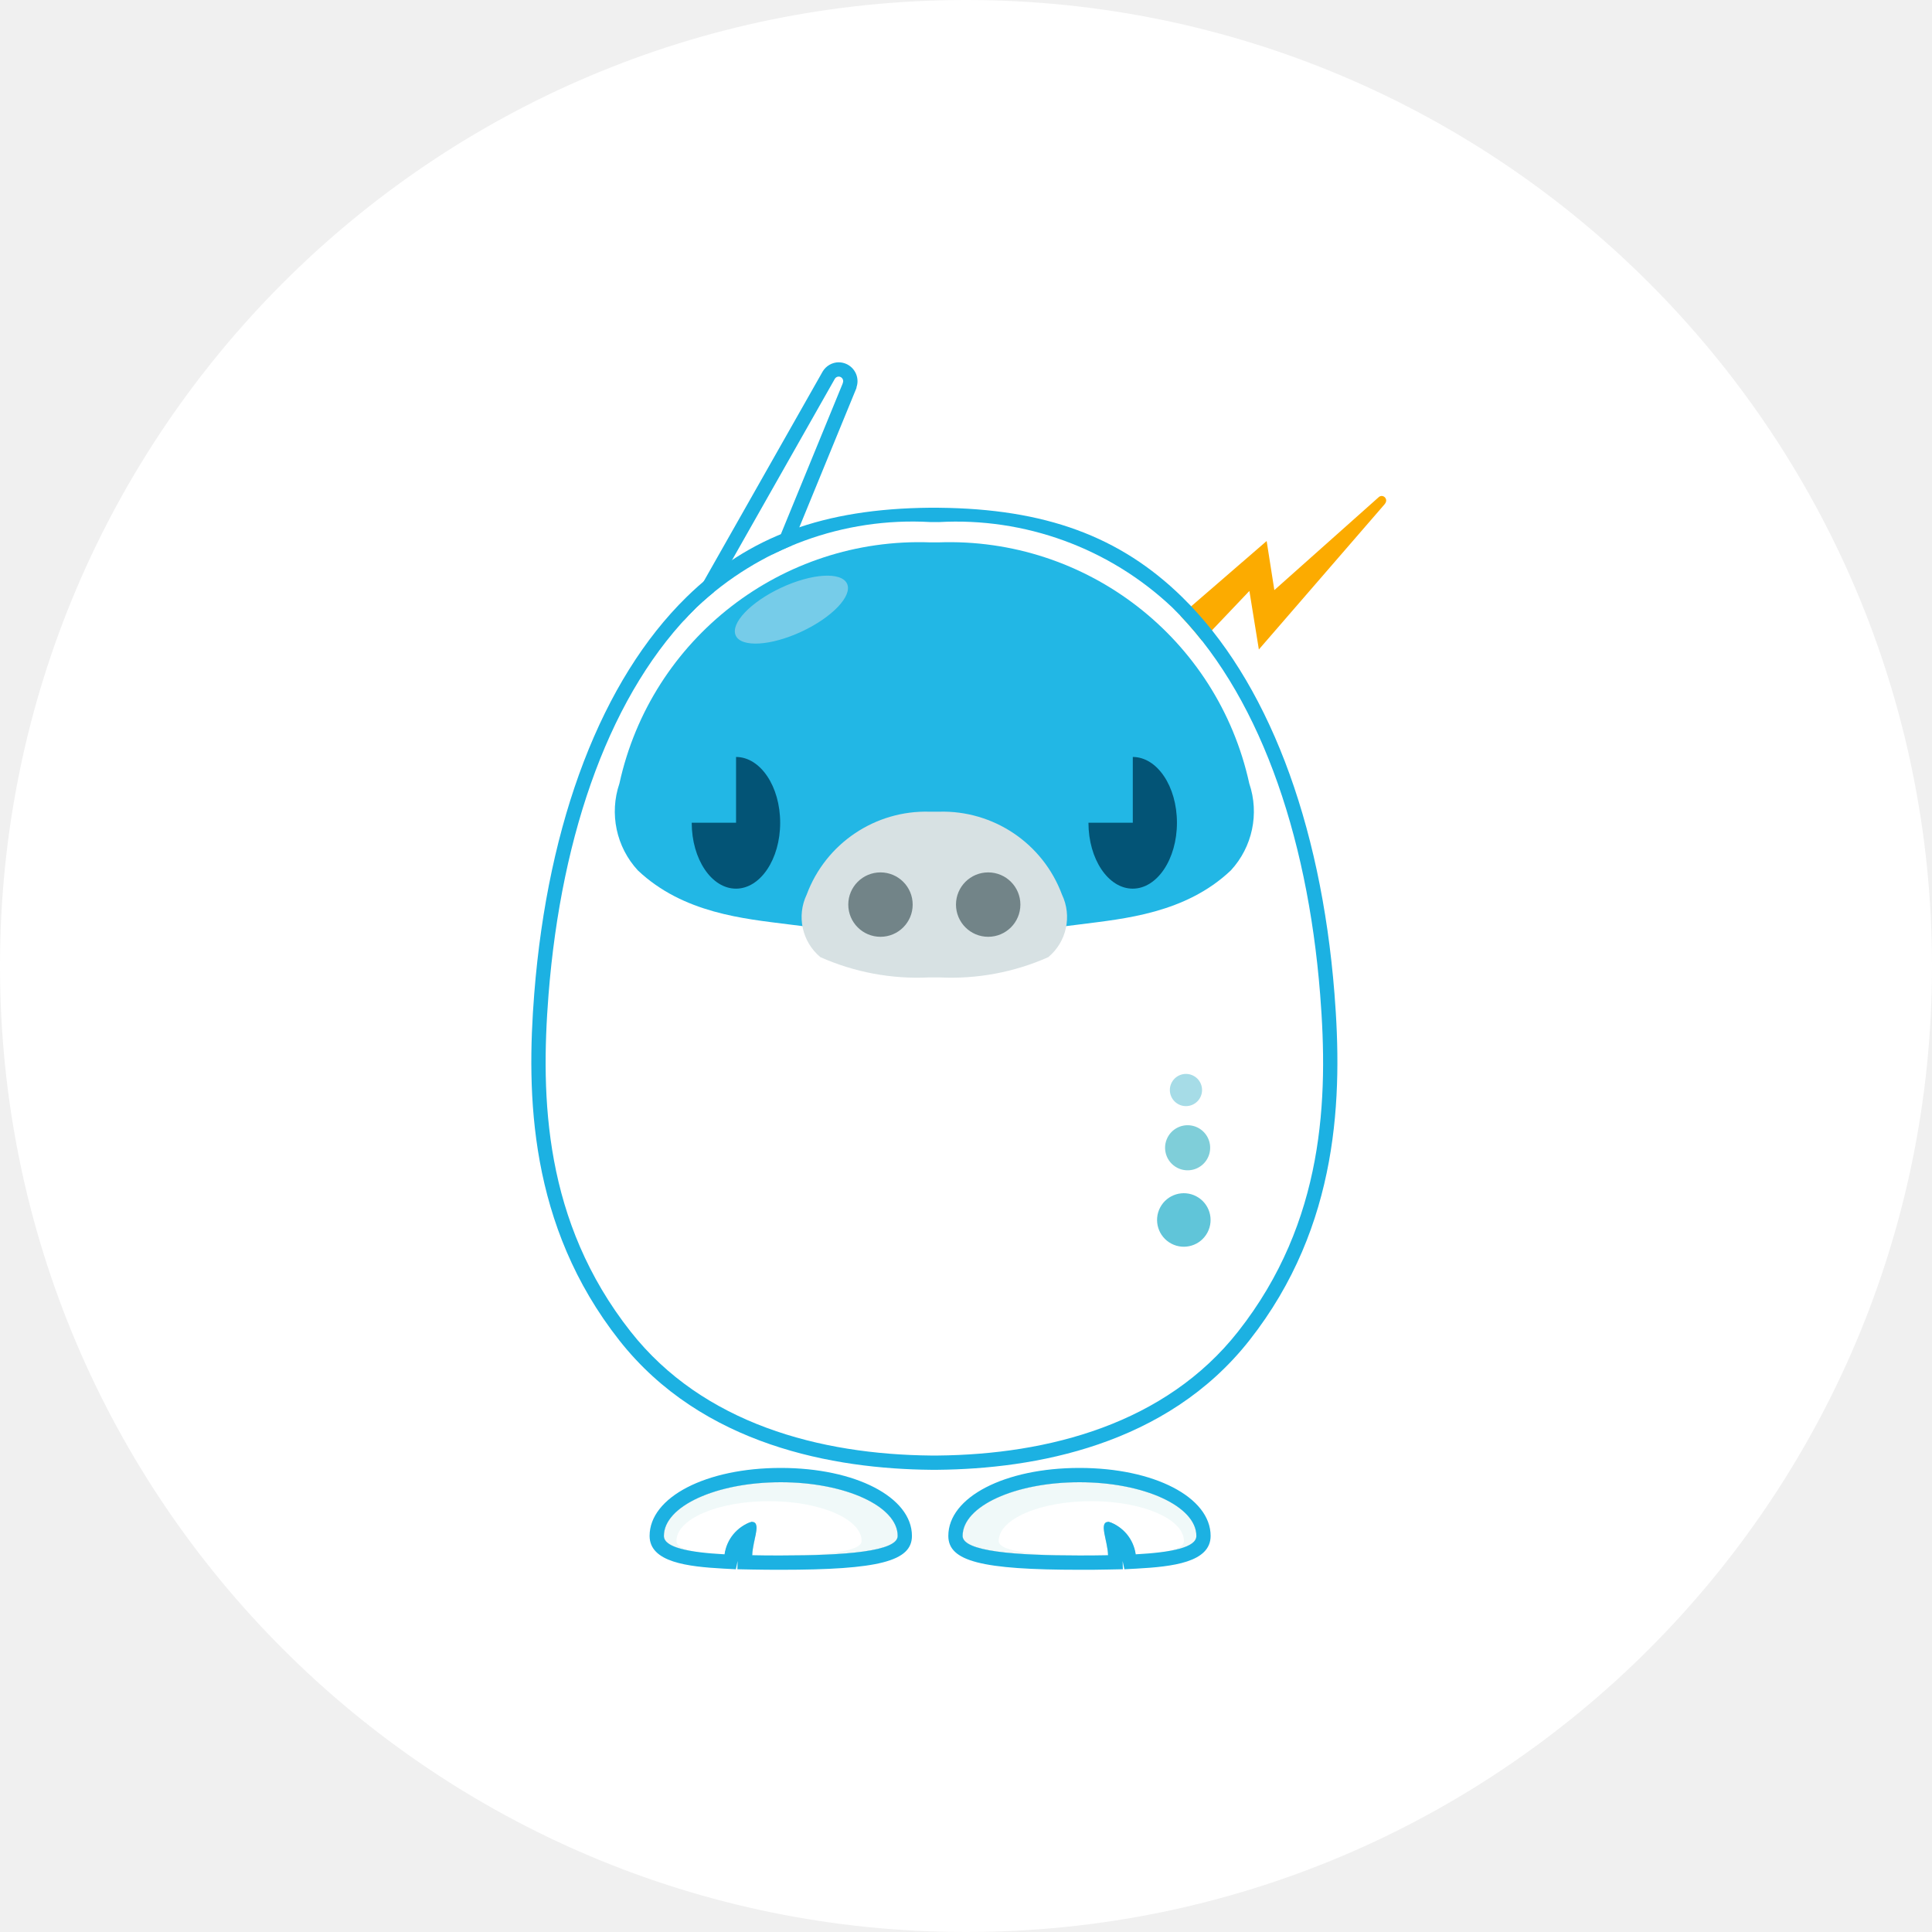
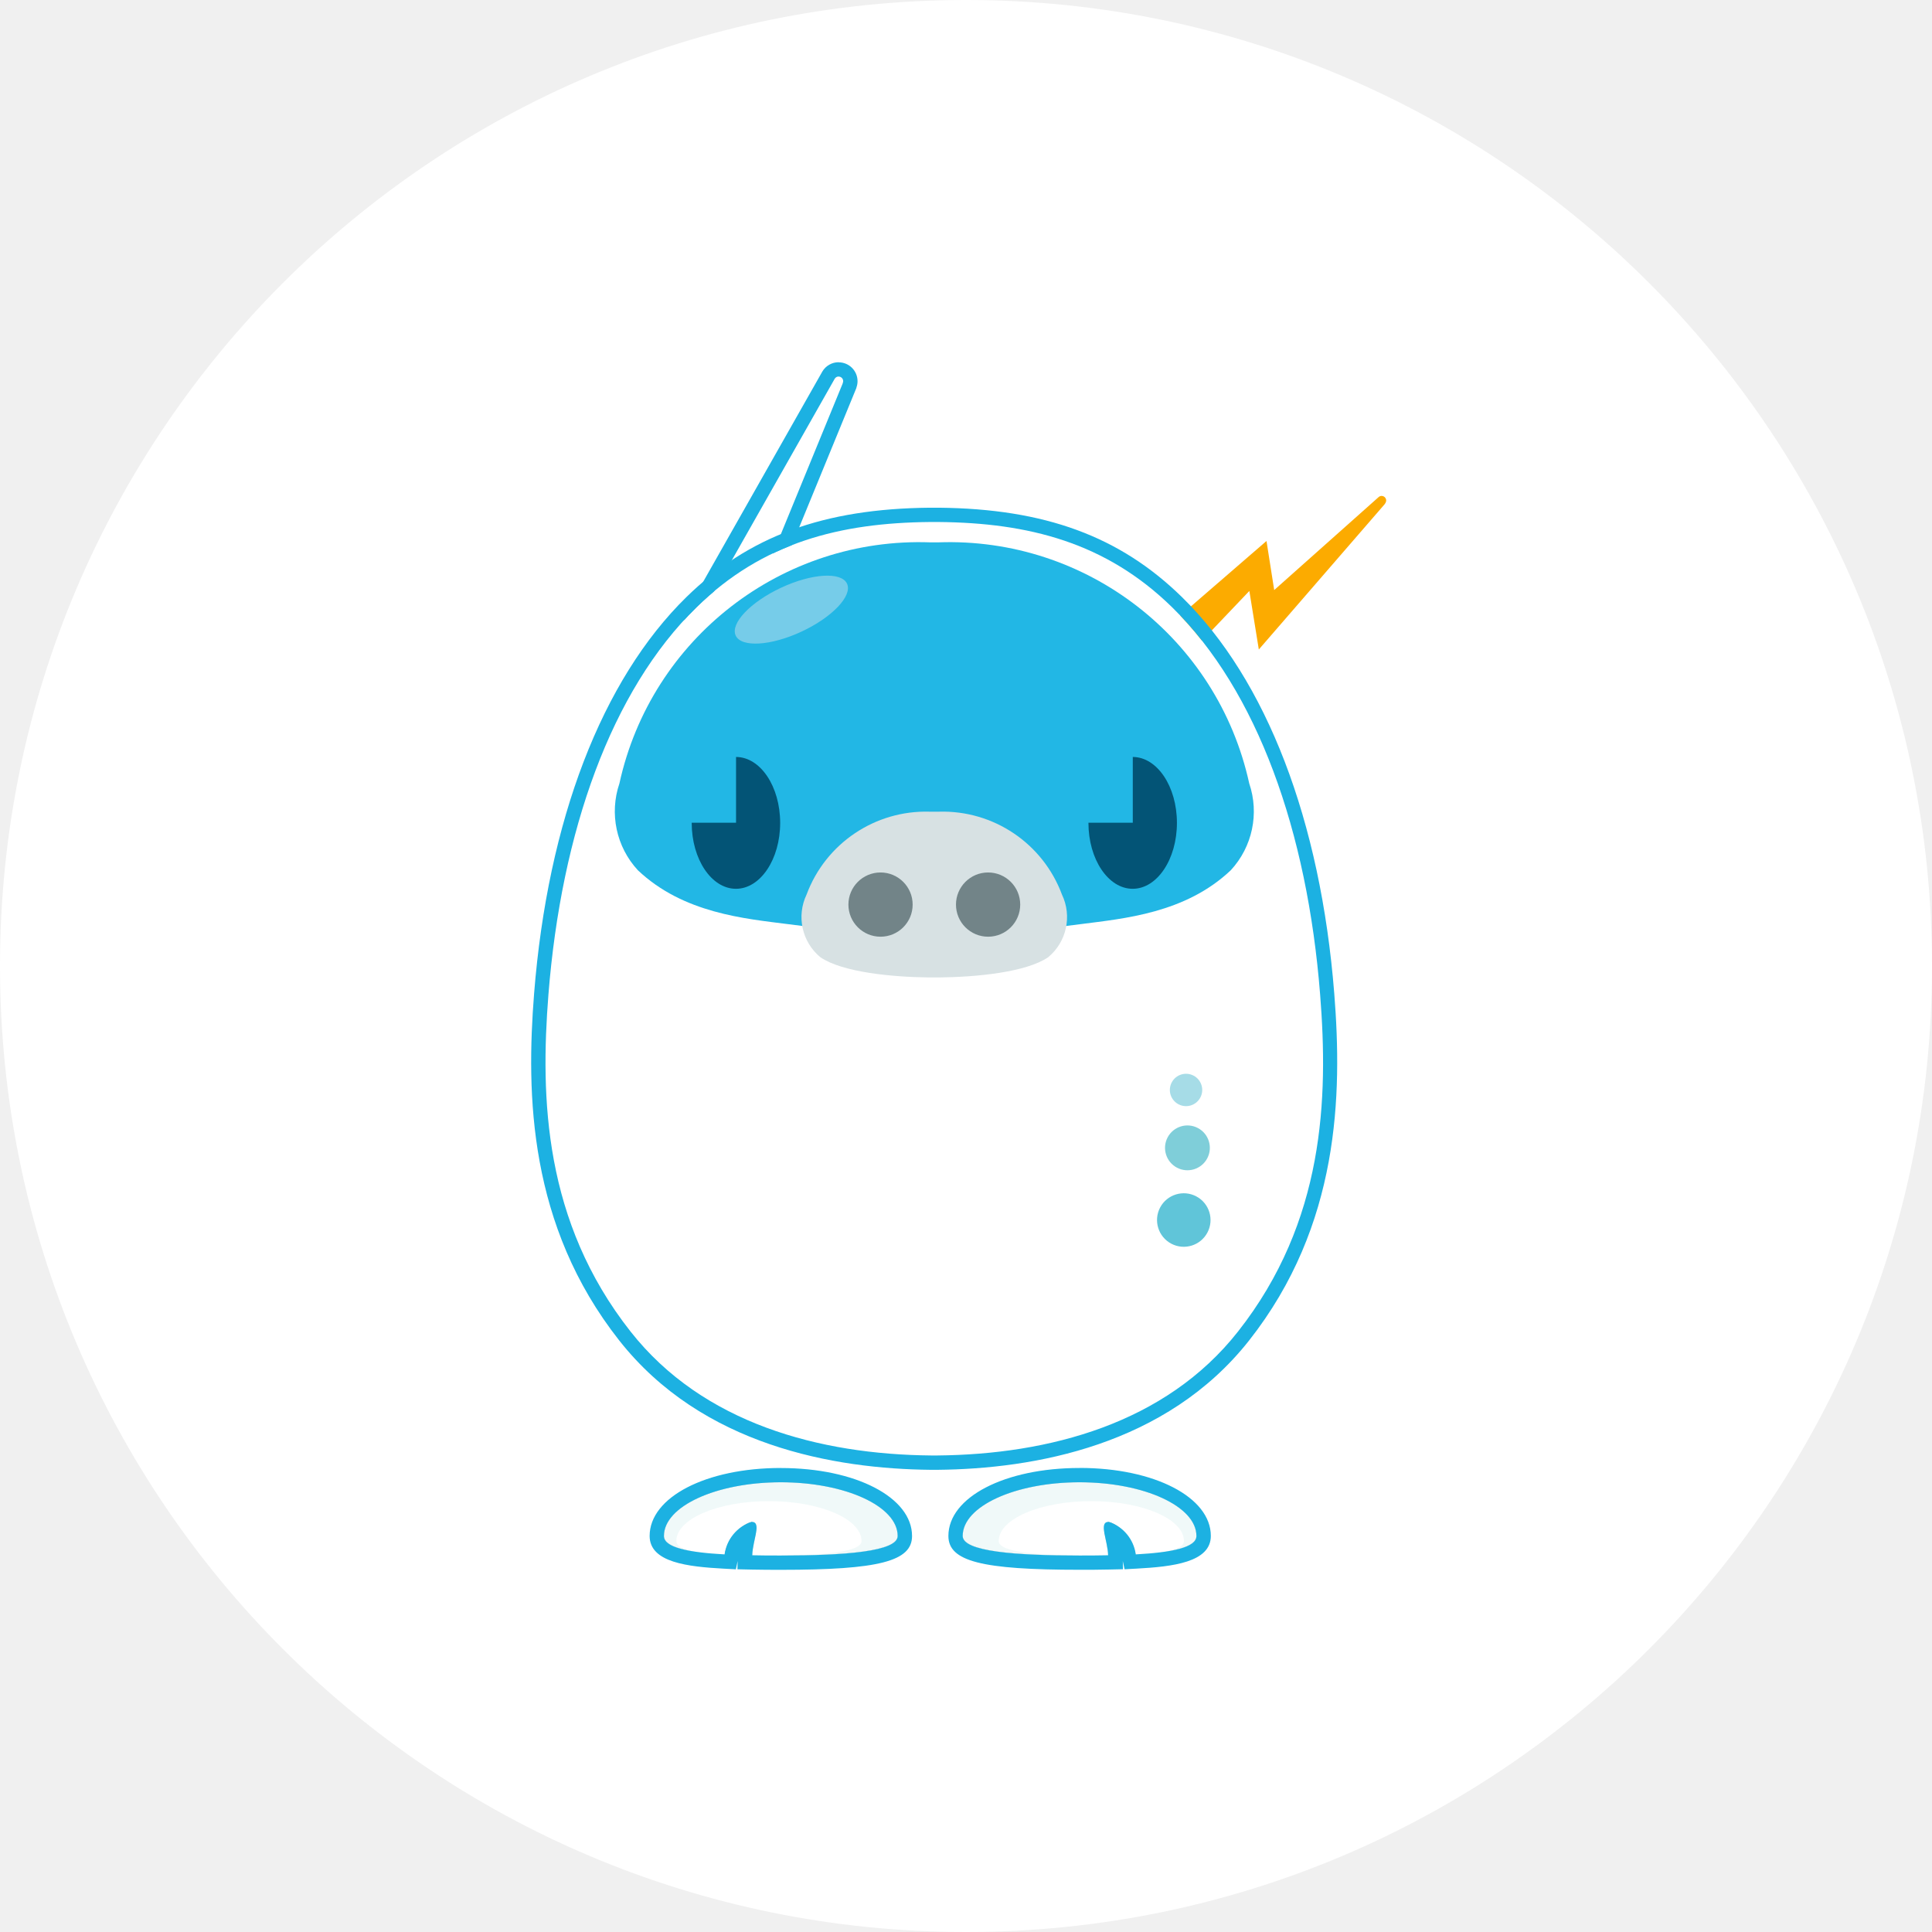
- <svg xmlns="http://www.w3.org/2000/svg" width="60" height="60">
-   <defs>
-     <style>
-             .cls-1{fill:#fff}.cls-2{fill:#a6b1b5}.cls-3{fill:#f0f9f9}.cls-4{fill:#1cb1e2}.cls-11{fill:#035476}.cls-13{fill:#728488}
-         </style>
-   </defs>
+ <svg xmlns="http://www.w3.org/2000/svg" width="80" height="80" viewBox="0 0 80 80">
  <g id="img_piggycell_80px" transform="translate(-792 -944)">
-     <circle id="타원_50" data-name="타원 50" class="cls-1" cx="30" cy="30" r="30" transform="translate(792 944)" />
-     <g id="그룹_233" data-name="그룹 233" transform="translate(808.5 955.251)">
-       <g id="그룹_227" data-name="그룹 227" transform="translate(4.119 34.781)">
-         <path id="패스_531" data-name="패스 531" class="cls-2" d="M536.455 477.454c0 .482-1.624.608-3.629.608-.306 0-.6 0-.887-.008a3.152 3.152 0 0 1 .089-.559 1.876 1.876 0 0 0-.949.531c-1.123-.061-1.884-.213-1.884-.572 0-.922 1.625-1.667 3.63-1.667s3.63.746 3.63 1.667z" transform="translate(-529.196 -475.787)" />
+     <circle id="타원_50" data-name="타원 50" cx="40" cy="40" r="40" transform="translate(792 944)" fill="#fff" />
+     <g id="그룹_233" data-name="그룹 233" transform="translate(318.952 771.551)">
+       <g id="그룹_227" data-name="그룹 227" transform="translate(500.54 233.824)">
+         <path id="패스_531" data-name="패스 531" d="M538.874,478.01c0,.643-2.166.81-4.838.81-.408,0-.8,0-1.182-.01a4.2,4.2,0,0,1,.119-.746,2.5,2.5,0,0,0-1.265.708c-1.5-.082-2.512-.284-2.512-.763,0-1.229,2.166-2.223,4.84-2.223S538.874,476.781,538.874,478.01Z" transform="translate(-529.196 -475.787)" fill="#a6b1b5" />
      </g>
-       <path id="_Path__V002" data-name="&lt;Path&gt;_V002" class="cls-3" d="M536.455 477.454c0 .482-1.624.608-3.629.608-.306 0-.6 0-.887-.008.014-.488.307-1.039-.021-1.039a1.236 1.236 0 0 0-.839 1.011c-1.123-.061-1.884-.213-1.884-.572 0-.922 1.625-1.667 3.63-1.667s3.63.746 3.63 1.667z" transform="translate(-525.077 -441.006)" />
-       <path id="_Path__V002-2" data-name="&lt;Path&gt;_V002" class="cls-1" d="M538.188 481.883c0 .357-1.287.451-2.875.451-.241 0-.3 0-.522-.006.011-.363.331-1.119-.1-1.026a1.462 1.462 0 0 0-.763 1.006c-.888-.044-1.491-.158-1.491-.423 0-.684 1.286-1.238 2.874-1.238s2.877.553 2.877 1.236z" transform="translate(-527.93 -445.278)" />
-       <path id="Outline" class="cls-4" d="M529.588 472.549c2 0 3.629.746 3.629 1.667 0 .482-1.624.608-3.629.608-.306 0-.6 0-.887-.008.014-.488.307-1.039-.021-1.039a1.236 1.236 0 0 0-.839 1.011c-1.123-.061-1.884-.213-1.884-.572 0-.922 1.625-1.667 3.63-1.667m0-.444c-2.323 0-4.074.908-4.074 2.111 0 .821 1.189.955 2.3 1.016l.379.02.055-.257-.008.256.448.009c.287.006.587.008.9.008 3.045 0 4.073-.266 4.073-1.052 0-1.2-1.751-2.111-4.073-2.111z" transform="translate(-521.839 -437.768)" />
-       <g id="그룹_228" data-name="그룹 228" transform="translate(13.397 34.781)">
-         <path id="패스_532" data-name="패스 532" class="cls-2" d="M606.112 477.454c0 .482 1.625.608 3.629.608.306 0 .6 0 .887-.008a3.215 3.215 0 0 0-.089-.559 1.873 1.873 0 0 1 .948.531c1.124-.061 1.884-.213 1.884-.572 0-.922-1.625-1.667-3.63-1.667s-3.629.746-3.629 1.667z" transform="translate(-606.112 -475.787)" />
+       <path id="_Path__V002" data-name="&lt;Path&gt;_V002" d="M538.874,478.01c0,.643-2.166.81-4.838.81-.408,0-.8,0-1.182-.01.019-.651.409-1.385-.028-1.385a1.648,1.648,0,0,0-1.118,1.348c-1.5-.082-2.512-.284-2.512-.763,0-1.229,2.166-2.223,4.84-2.223S538.874,476.781,538.874,478.01Z" transform="translate(-28.656 -241.963)" fill="#f0f9f9" />
+       <path id="_Path__V002-2" data-name="&lt;Path&gt;_V002" d="M540.1,482.3c0,.476-1.716.6-3.833.6-.322,0-.4,0-.7-.009.015-.483.441-1.492-.13-1.369a1.949,1.949,0,0,0-1.017,1.341c-1.185-.059-1.988-.21-1.988-.565,0-.912,1.715-1.651,3.832-1.651S540.1,481.384,540.1,482.3Z" transform="translate(-31.378 -246.039)" fill="#fff" />
+       <path id="Outline" d="M530.946,472.7c2.673,0,4.838.994,4.838,2.223,0,.643-2.166.81-4.838.81-.408,0-.8,0-1.182-.01.019-.651.409-1.385-.028-1.385a1.648,1.648,0,0,0-1.118,1.348c-1.5-.082-2.512-.284-2.512-.763,0-1.229,2.166-2.223,4.84-2.223m0-.592c-3.1,0-5.432,1.21-5.432,2.815,0,1.1,1.586,1.273,3.071,1.354l.5.027.074-.343-.01.341.6.013c.383.008.782.01,1.2.01,4.06,0,5.431-.354,5.431-1.4,0-1.6-2.335-2.815-5.431-2.815Z" transform="translate(-25.566 -238.873)" fill="#1cb1e2" />
+       <g id="그룹_228" data-name="그룹 228" transform="translate(512.911 233.824)">
+         <path id="패스_532" data-name="패스 532" d="M606.112,478.01c0,.643,2.167.81,4.839.81.408,0,.8,0,1.182-.01a4.286,4.286,0,0,0-.119-.746,2.5,2.5,0,0,1,1.264.708c1.5-.082,2.512-.284,2.512-.763,0-1.229-2.167-2.223-4.839-2.223S606.112,476.781,606.112,478.01Z" transform="translate(-606.112 -475.787)" fill="#a6b1b5" />
      </g>
-       <path id="_Path__V002-3" data-name="&lt;Path&gt;_V002" class="cls-3" d="M606.112 477.454c0 .482 1.625.608 3.629.608.306 0 .6 0 .887-.008-.014-.488-.307-1.039.021-1.039a1.236 1.236 0 0 1 .838 1.011c1.124-.061 1.884-.213 1.884-.572 0-.922-1.625-1.667-3.63-1.667s-3.629.746-3.629 1.667z" transform="translate(-592.715 -441.006)" />
-       <path id="_Path__V002-4" data-name="&lt;Path&gt;_V002" class="cls-1" d="M615.391 481.883c0 .357 1.286.451 2.874.451.242 0 .3 0 .522-.006-.011-.363-.33-1.119.1-1.026a1.459 1.459 0 0 1 .763 1.006c.889-.044 1.492-.158 1.492-.423 0-.684-1.287-1.238-2.874-1.238s-2.877.553-2.877 1.236z" transform="translate(-600.875 -445.278)" />
-       <path id="Outline-2" data-name="Outline" class="cls-4" d="M606.5 472.549c2 0 3.63.746 3.63 1.667 0 .359-.76.511-1.884.572a1.236 1.236 0 0 0-.838-1.011c-.328 0-.036.551-.021 1.039-.284.006-.581.008-.887.008-2 0-3.629-.126-3.629-.608 0-.922 1.625-1.667 3.629-1.667m0-.444c-2.322 0-4.073.908-4.073 2.111 0 .786 1.028 1.052 4.073 1.052.31 0 .61 0 .9-.008l.448-.009-.008-.254.055.255.378-.02c1.114-.061 2.3-.194 2.3-1.016 0-1.2-1.751-2.111-4.074-2.111z" transform="translate(-589.476 -437.768)" />
-       <path id="패스_533" data-name="패스 533" d="M657.62 222.074a.2.2 0 0 0 .015-.047.143.143 0 0 0-.122-.16.137.137 0 0 0-.1.028l-3.25 2.894-.239-1.524-4.172 3.609.508 1.23 3.128-3.289.294 1.818 3.907-4.512z" transform="translate(-631.087 -217.714)" style="fill:#fcab00" />
-       <g id="그룹_229" data-name="그룹 229" transform="translate(4.64)">
-         <path id="패스_534" data-name="패스 534" class="cls-1" d="m545.776 191.354-2.431 5.927-1.6.606 3.79-6.686a.142.142 0 0 1 .264.072.133.133 0 0 1-.01.049z" transform="translate(-540.749 -190.688)" />
-         <path id="패스_535" data-name="패스 535" class="cls-4" d="M538.417 187.894a.142.142 0 0 1 .142.142.133.133 0 0 1-.01.049l-.009.032-2.431 5.927-1.6.606 3.79-6.686a.141.141 0 0 1 .122-.07m0-.444a.588.588 0 0 0-.5.288l-3.794 6.693-.606 1.069 1.15-.434 1.6-.606.181-.068.073-.179 2.431-5.927.01-.023.007-.024v-.017a.572.572 0 0 0 .031-.185.587.587 0 0 0-.586-.586z" transform="translate(-533.513 -187.45)" />
+       <path id="_Path__V002-3" data-name="&lt;Path&gt;_V002" d="M606.112,478.01c0,.643,2.167.81,4.839.81.408,0,.8,0,1.182-.01-.019-.651-.409-1.385.029-1.385a1.648,1.648,0,0,1,1.117,1.348c1.5-.082,2.512-.284,2.512-.763,0-1.229-2.167-2.223-4.839-2.223S606.112,476.781,606.112,478.01Z" transform="translate(-93.201 -241.963)" fill="#f0f9f9" />
+       <path id="_Path__V002-4" data-name="&lt;Path&gt;_V002" d="M615.391,482.3c0,.476,1.715.6,3.832.6.322,0,.4,0,.7-.009-.015-.483-.441-1.492.13-1.369a1.946,1.946,0,0,1,1.017,1.341c1.185-.059,1.989-.21,1.989-.565,0-.912-1.716-1.651-3.832-1.651S615.391,481.384,615.391,482.3Z" transform="translate(-100.988 -246.039)" fill="#fff" />
+       <path id="Outline-2" data-name="Outline" d="M607.86,472.7c2.672,0,4.84.994,4.84,2.223,0,.479-1.014.681-2.512.763a1.648,1.648,0,0,0-1.117-1.348c-.438,0-.047.734-.028,1.385-.378.008-.775.01-1.182.01-2.672,0-4.839-.168-4.839-.81,0-1.229,2.167-2.223,4.839-2.223m0-.592c-3.1,0-5.431,1.21-5.431,2.815,0,1.048,1.37,1.4,5.431,1.4.413,0,.813,0,1.2-.01l.6-.013-.01-.338.074.34.5-.027c1.486-.081,3.072-.259,3.072-1.354,0-1.6-2.335-2.815-5.432-2.815Z" transform="translate(-90.111 -238.873)" fill="#1cb1e2" />
+       <path id="패스_533" data-name="패스 533" d="M660.244,222.143a.272.272,0,0,0,.02-.063.19.19,0,0,0-.163-.213.182.182,0,0,0-.139.038l-4.333,3.858-.319-2.032-5.562,4.812.678,1.64L654.6,225.8l.392,2.424,5.21-6.015Z" transform="translate(-129.819 -28.881)" fill="#fcab00" />
+       <g id="그룹_229" data-name="그룹 229" transform="translate(501.234 187.45)">
+         <path id="패스_534" data-name="패스 534" d="M547.12,191.429l-3.241,7.9-2.138.808,5.053-8.914a.189.189,0,0,1,.352.1.177.177,0,0,1-.013.065Z" transform="translate(-540.418 -190.54)" fill="#fff" />
+         <path id="패스_535" data-name="패스 535" d="M540.052,188.042a.189.189,0,0,1,.189.189.177.177,0,0,1-.013.065l-.012.043-3.241,7.9-2.138.808,5.053-8.914a.188.188,0,0,1,.162-.093m0-.592a.784.784,0,0,0-.673.384l-5.058,8.924-.808,1.425,1.533-.579,2.138-.808.241-.091.1-.238,3.242-7.9.013-.03.009-.032.006-.023a.764.764,0,0,0,.041-.247.782.782,0,0,0-.781-.781Z" transform="translate(-533.513 -187.45)" fill="#1cb1e2" />
      </g>
-       <g id="그룹_230" data-name="그룹 230" transform="translate(0 4.519)">
-         <path id="_Path__test" data-name="&lt;Path&gt;_test" class="cls-1" d="M510.89 257.584c3.454-.032 7.083-.987 9.336-3.85 2.691-3.418 2.8-7.253 2.549-10.463-.4-5.067-1.95-9.437-4.6-12.031a9.766 9.766 0 0 0-7.245-2.647h-.276a9.767 9.767 0 0 0-7.246 2.647c-2.65 2.594-4.2 6.963-4.6 12.031-.254 3.21-.143 7.044 2.549 10.463 2.253 2.863 5.882 3.818 9.336 3.85z" transform="translate(-498.276 -228.15)" />
-         <path id="_Path__test-2" data-name="&lt;Path&gt;_test" class="cls-4" d="M507.7 225.355a9.766 9.766 0 0 1 7.247 2.645c2.649 2.594 4.2 6.963 4.6 12.031.254 3.21.142 7.044-2.549 10.463-2.253 2.863-5.882 3.818-9.336 3.85h-.194c-3.454-.032-7.083-.987-9.336-3.85-2.692-3.418-2.8-7.253-2.549-10.463.4-5.067 1.949-9.436 4.6-12.031a9.767 9.767 0 0 1 7.246-2.647h.276m0-.444h-.278c-3.3.031-5.628.887-7.557 2.773-2.625 2.57-4.305 6.943-4.73 12.313-.248 3.138-.172 7.2 2.642 10.773 2.576 3.272 6.687 3.992 9.681 4.019h.2c3-.028 7.11-.747 9.685-4.019 2.815-3.575 2.891-7.635 2.643-10.772-.425-5.369-2.105-9.742-4.731-12.313-1.928-1.887-4.257-2.742-7.552-2.773z" transform="translate(-495.048 -224.911)" />
+       <g id="그룹_230" data-name="그룹 230" transform="translate(495.048 193.475)">
+         <path id="_Path__test" data-name="&lt;Path&gt;_test" d="M514.946,267.247c4.6-.042,9.444-1.316,12.448-5.133,3.589-4.558,3.737-9.671,3.4-13.95-.535-6.756-2.6-12.582-6.132-16.041-2.747-2.689-5.953-3.494-9.661-3.529h-.368c-3.708.035-6.914.84-9.661,3.529-3.533,3.459-5.6,9.284-6.131,16.041-.339,4.279-.19,9.392,3.4,13.95,3,3.817,7.843,5.091,12.448,5.133Z" transform="translate(-498.129 -228.002)" fill="#fff" />
+         <path id="_Path__test-2" data-name="&lt;Path&gt;_test" d="M511.92,225.5c3.708.035,6.913.84,9.661,3.529,3.532,3.459,5.6,9.284,6.131,16.041.338,4.279.19,9.392-3.4,13.95-3,3.817-7.843,5.091-12.448,5.133h-.259c-4.605-.042-9.444-1.316-12.448-5.133-3.589-4.558-3.737-9.671-3.4-13.95.535-6.756,2.6-12.582,6.131-16.041,2.747-2.689,5.954-3.494,9.661-3.529h.368m0-.592h-.371c-4.4.042-7.5,1.182-10.075,3.7-3.5,3.427-5.74,9.258-6.307,16.417-.331,4.184-.229,9.6,3.523,14.363,3.434,4.363,8.916,5.322,12.909,5.359h.264c4-.037,9.479-1,12.913-5.359,3.753-4.767,3.855-10.18,3.524-14.363-.567-7.159-2.807-12.989-6.308-16.417-2.571-2.516-5.676-3.657-10.069-3.7Z" transform="translate(-495.048 -224.911)" fill="#1cb1e2" />
      </g>
-       <path id="패스_536" data-name="패스 536" d="M656.245 401.821a.831.831 0 1 1 .346 1.123.832.832 0 0 1-.346-1.123z" transform="translate(-636.715 -375.573)" style="fill:#60c5d9" />
-       <path id="패스_537" data-name="패스 537" d="M658.284 384.3a.7.7 0 1 1 .29.941.7.7 0 0 1-.29-.941z" transform="translate(-638.522 -360.23)" style="fill:#7fced9" />
-       <path id="패스_538" data-name="패스 538" d="M659.514 370.912a.5.5 0 1 1 .21.679.5.5 0 0 1-.21-.679z" transform="translate(-639.624 -348.547)" style="fill:#a6dce7" />
-       <path id="패스_539" data-name="패스 539" d="M526.727 233.815a9.531 9.531 0 0 1 9.66 7.487 2.7 2.7 0 0 1-.572 2.7c-1.413 1.338-3.318 1.5-4.672 1.675a34.338 34.338 0 0 1-4.381.3h-.312a34.349 34.349 0 0 1-4.38-.3c-1.354-.173-3.259-.338-4.671-1.675a2.7 2.7 0 0 1-.572-2.7 9.531 9.531 0 0 1 9.66-7.487z" transform="translate(-514.09 -228.222)" style="fill:#22b7e5" />
-       <path id="패스_540" data-name="패스 540" d="M550.922 242.634c.175.376-.457 1.042-1.41 1.487s-1.871.5-2.046.125.456-1.042 1.41-1.487 1.87-.502 2.046-.125z" transform="translate(-541.116 -235.758)" style="fill:#76cce9" />
-       <path id="패스_541" data-name="패스 541" class="cls-11" d="M537.724 289.064v2.043h-1.377c0 1.13.615 2.047 1.374 2.047s1.373-.916 1.373-2.047-.613-2.04-1.37-2.043z" transform="translate(-531.365 -276.807)" />
-       <path id="패스_542" data-name="패스 542" class="cls-11" d="M639.865 289.064v2.043h-1.377c0 1.13.615 2.047 1.374 2.047s1.374-.916 1.374-2.047-.613-2.04-1.371-2.043z" transform="translate(-621.185 -276.807)" />
-       <g id="그룹_231" data-name="그룹 231" transform="translate(8.413 13.957)">
-         <path id="패스_543" data-name="패스 543" d="M569.062 308.306a7.423 7.423 0 0 0 3.371-.629 1.62 1.62 0 0 0 .426-1.945 3.952 3.952 0 0 0-3.822-2.573h-.284a3.951 3.951 0 0 0-3.821 2.573 1.62 1.62 0 0 0 .426 1.945 7.423 7.423 0 0 0 3.371.629z" transform="translate(-564.792 -303.159)" style="fill:#d7e1e3" />
+       <path id="패스_536" data-name="패스 536" d="M656.277,401.969a1.108,1.108,0,1,1,.462,1.5A1.11,1.11,0,0,1,656.277,401.969Z" transform="translate(-135.19 -179.521)" fill="#60c5d9" />
+       <path id="패스_537" data-name="패스 537" d="M658.311,384.424a.928.928,0,1,1,.387,1.255A.928.928,0,0,1,658.311,384.424Z" transform="translate(-136.914 -164.879)" fill="#7fced9" />
+       <path id="패스_538" data-name="패스 538" d="M659.533,371a.67.67,0,1,1,.279.905A.669.669,0,0,1,659.533,371Z" transform="translate(-137.966 -153.731)" fill="#a6dce7" />
+       <path id="패스_539" data-name="패스 539" d="M530.068,233.815a12.708,12.708,0,0,1,12.88,9.982,3.594,3.594,0,0,1-.763,3.594c-1.883,1.784-4.423,2-6.229,2.234a45.781,45.781,0,0,1-5.841.407H529.7a45.8,45.8,0,0,1-5.84-.407c-1.8-.23-4.346-.45-6.228-2.234a3.593,3.593,0,0,1-.763-3.594,12.708,12.708,0,0,1,12.88-9.982Z" transform="translate(-18.172 -38.908)" fill="#22b7e5" />
+       <path id="패스_540" data-name="패스 540" d="M552.084,242.717c.233.5-.609,1.389-1.881,1.983s-2.494.667-2.729.167.608-1.389,1.88-1.983S551.85,242.215,552.084,242.717Z" transform="translate(-43.962 -46.099)" fill="#76cce9" />
+       <path id="패스_541" data-name="패스 541" d="M538.183,289.064v2.724h-1.836v.006c0,1.507.82,2.729,1.832,2.729s1.831-1.222,1.831-2.729S539.193,289.068,538.183,289.064Z" transform="translate(-34.657 -85.271)" fill="#035476" />
+       <path id="패스_542" data-name="패스 542" d="M640.324,289.064v2.724h-1.836v.006c0,1.507.82,2.729,1.832,2.729s1.832-1.222,1.832-2.729S641.334,289.068,640.324,289.064Z" transform="translate(-120.37 -85.271)" fill="#035476" />
+       <g id="그룹_231" data-name="그룹 231" transform="translate(506.265 206.06)">
+         <path id="패스_543" data-name="패스 543" d="M570.485,310.022c1.507-.018,3.577-.209,4.495-.839a2.16,2.16,0,0,0,.568-2.594,5.269,5.269,0,0,0-5.1-3.431h-.379a5.269,5.269,0,0,0-5.095,3.431,2.159,2.159,0,0,0,.568,2.594c.918.63,2.988.821,4.495.839Z" transform="translate(-564.792 -303.159)" fill="#d7e1e3" />
      </g>
-       <g id="그룹_232" data-name="그룹 232" transform="translate(9.848 15.844)">
-         <path id="패스_544" data-name="패스 544" class="cls-13" d="M578.681 319.8a1 1 0 1 1-1-1 1 1 0 0 1 1 1z" transform="translate(-576.685 -318.802)" />
-         <path id="패스_545" data-name="패스 545" class="cls-13" d="M604.386 319.8a1 1 0 1 0 1-1 1 1 0 0 0-1 1z" transform="translate(-601.045 -318.802)" />
+       <g id="그룹_232" data-name="그룹 232" transform="translate(508.178 208.576)">
+         <path id="패스_544" data-name="패스 544" d="M579.346,320.133a1.33,1.33,0,1,1-1.331-1.331A1.331,1.331,0,0,1,579.346,320.133Z" transform="translate(-576.685 -318.802)" fill="#728488" />
+         <path id="패스_545" data-name="패스 545" d="M604.386,320.133a1.33,1.33,0,1,0,1.329-1.331A1.331,1.331,0,0,0,604.386,320.133Z" transform="translate(-599.931 -318.802)" fill="#728488" />
      </g>
    </g>
  </g>
</svg>
